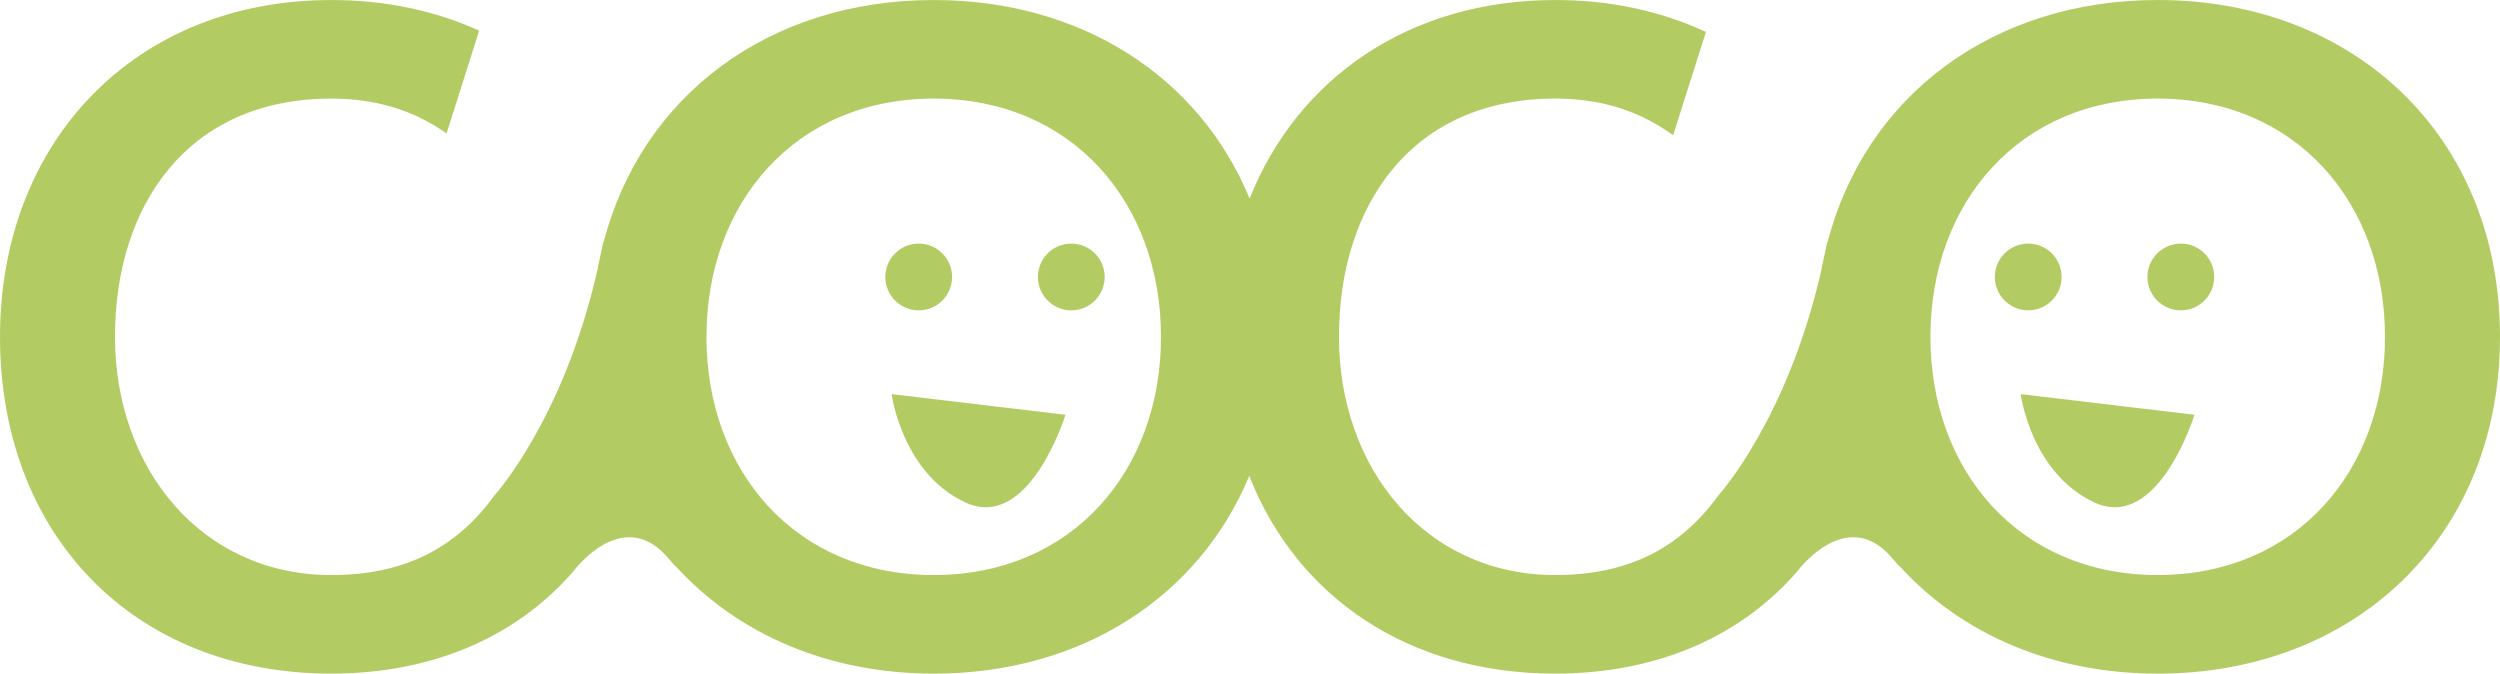
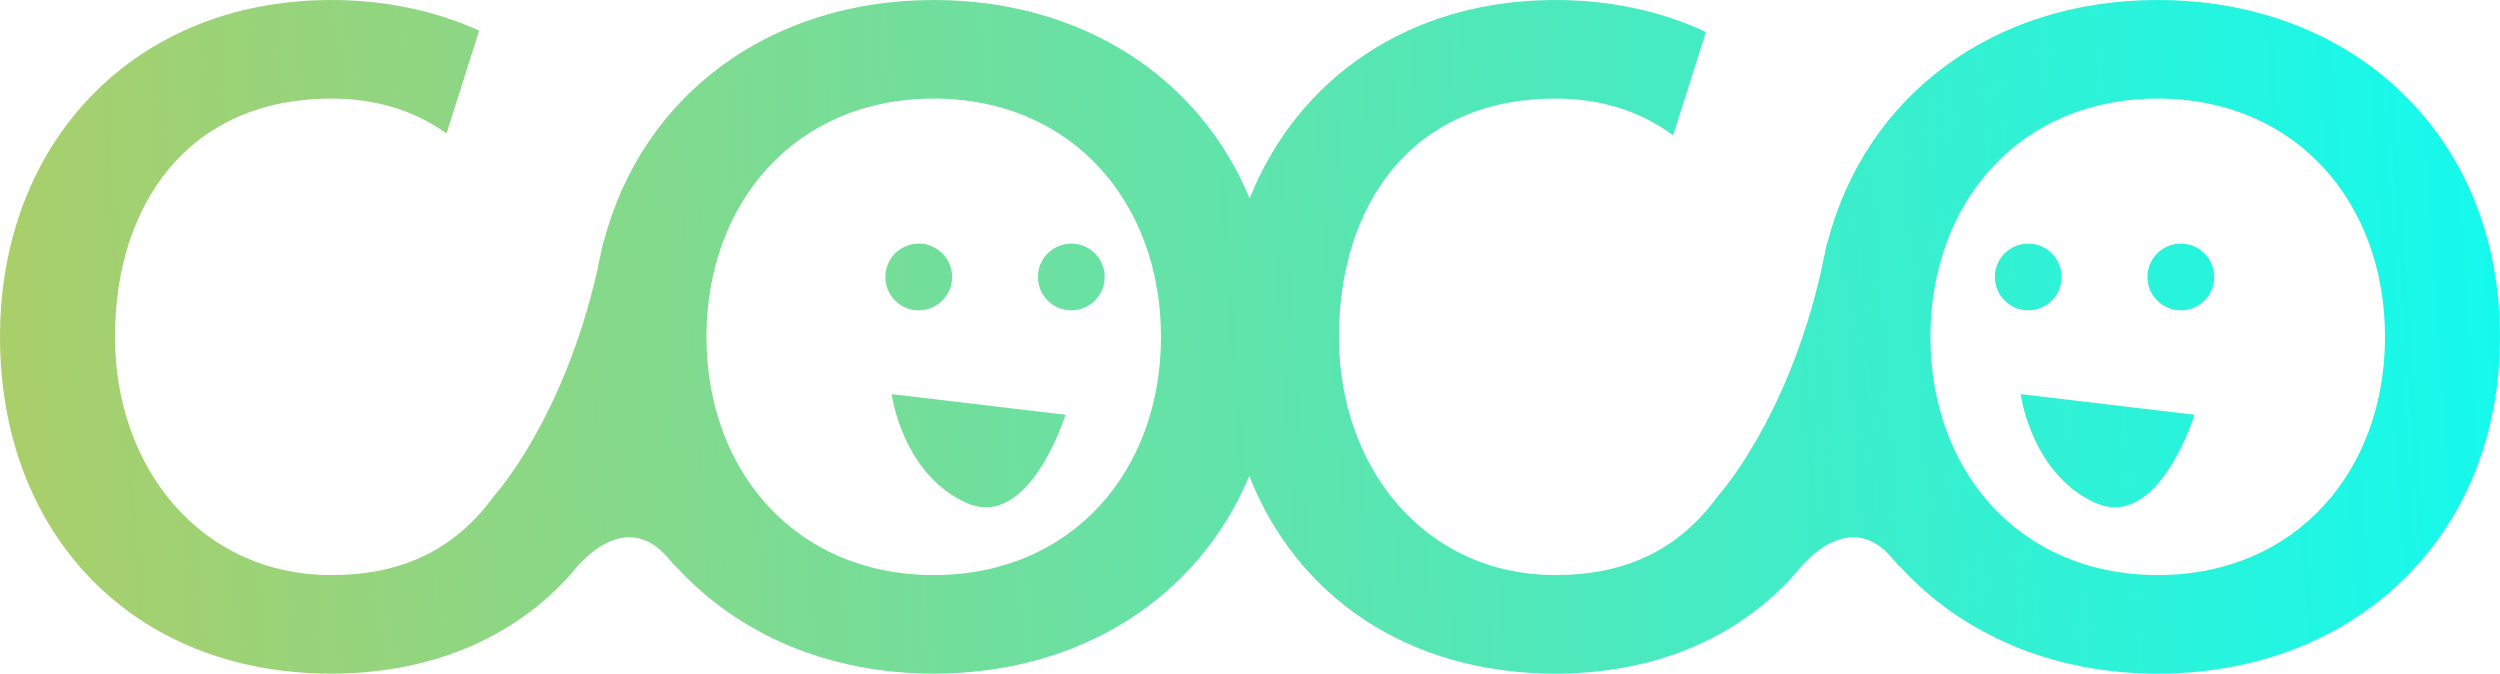
- <svg xmlns="http://www.w3.org/2000/svg" version="1.1" id="Layer_1" x="0px" y="0px" viewBox="0 0 590.591 159.137" xml:space="preserve" width="611.938" height="164.889">
-   <defs id="defs1" />
-   <path id="kiwi" class="prima" d="m 509.73,0 c -38.792,0 -68.978,22.483 -78.01,57.264 -0.038,0.054 -0.077,0.075 -0.115,0.13 -0.164,0.878 -0.358,1.695 -0.533,2.556 -0.289,1.291 -0.584,2.579 -0.814,3.902 -8.04,35.381 -24.354,53.234 -24.354,53.234 -9.381,12.937 -21.988,18.763 -38.488,18.763 -30.726,0 -51.104,-25.228 -51.104,-56.278 0,-31.049 17.143,-56.282 51.104,-56.282 10.54,0 19.66,2.726 27.838,8.66 L 403.004,7.544 C 392.112,2.483 380.045,0.004 367.415,0.004 c -34.57,0 -60.91,18.557 -72.208,46.895 C 283.305,18.072 255.383,0.004 220.584,0.004 c -38.791,0 -68.973,22.482 -78.007,57.259 -0.04,0.054 -0.079,0.077 -0.119,0.136 -0.17,0.914 -0.372,1.762 -0.554,2.654 -0.277,1.24 -0.56,2.478 -0.784,3.751 -8.036,35.412 -24.356,53.285 -24.356,53.285 -9.382,12.937 -21.995,18.763 -38.495,18.763 -30.729,0 -51.104,-25.229 -51.104,-56.28 0,-31.049 17.146,-56.28 51.104,-56.28 10.282,0 19.208,2.595 27.225,8.222 L 113.199,7.236 C 102.484,2.387 90.648,0.004 78.269,0.004 31.693,0.004 0,33.642 0,79.573 c 0,46.575 31.374,79.562 78.269,79.562 22,0 42.699,-7.437 57.251,-24.256 0,0 11.307,-15.308 21.943,-3.482 0.119,0.143 0.244,0.279 0.364,0.424 0.305,0.356 0.608,0.648 0.91,1.052 0.381,0.508 0.725,0.833 1.044,1.054 14.514,15.87 35.862,25.21 60.804,25.21 34.724,0 62.588,-17.992 74.534,-46.703 11.201,28.469 37.447,46.703 72.295,46.703 21.996,0 42.699,-7.439 57.251,-24.258 0,0 11.311,-15.319 21.947,-3.474 0.109,0.134 0.228,0.263 0.339,0.398 0.31,0.362 0.621,0.66 0.929,1.071 0.38,0.508 0.724,0.833 1.044,1.054 14.514,15.87 35.864,25.21 60.804,25.21 46.576,0 80.861,-32.343 80.861,-79.564 C 590.59,32.349 556.306,0.002 509.73,0.002 Z M 220.58,23.289 c 32.67,0 53.688,24.586 53.688,56.28 0,31.696 -21.019,56.28 -53.688,56.28 -32.663,0 -53.688,-24.584 -53.688,-56.28 0,-31.694 21.026,-56.28 53.688,-56.28 z m 289.15,0 c 32.67,0 53.694,24.586 53.694,56.28 0,31.696 -21.025,56.28 -53.694,56.28 -32.666,0 -53.694,-24.584 -53.694,-56.28 0,-31.694 21.028,-56.28 53.694,-56.28 z M 217.031,57.545 c -4.354,0 -7.883,3.53 -7.883,7.883 0,4.355 3.529,7.889 7.883,7.889 4.354,0 7.889,-3.535 7.889,-7.889 0,-4.353 -3.535,-7.883 -7.889,-7.883 z m 36.05,0 c -4.353,0 -7.883,3.53 -7.883,7.883 0,4.355 3.529,7.889 7.883,7.889 4.354,0 7.885,-3.535 7.885,-7.889 0,-4.353 -3.532,-7.883 -7.885,-7.883 z m 226.06,0 c -4.355,0 -7.885,3.53 -7.885,7.883 0,4.355 3.531,7.889 7.885,7.889 4.353,0 7.883,-3.535 7.883,-7.889 0,-4.353 -3.53,-7.883 -7.883,-7.883 z m 36.05,0 c -4.354,0 -7.885,3.53 -7.885,7.883 0,4.355 3.531,7.889 7.885,7.889 4.354,0 7.885,-3.535 7.885,-7.889 0,-4.353 -3.531,-7.883 -7.885,-7.883 z M 210.633,93.102 c 0,0 2.441,18.701 17.485,25.621 15.042,6.918 23.585,-20.741 23.585,-20.741 z m 266.719,0 c 0,0 2.438,18.701 17.481,25.621 15.046,6.918 23.587,-20.741 23.587,-20.741 z" style="fill:#b2cc63;fill-opacity:1" />
+ <svg xmlns="http://www.w3.org/2000/svg" xmlns:xlink="http://www.w3.org/1999/xlink" version="1.1" id="Layer_1" x="0px" y="0px" viewBox="0 0 590.591 159.137" xml:space="preserve" width="611.938" height="164.889">
+   <defs id="defs1">
+     <linearGradient id="linearGradient1">
+       <stop style="stop-color:#b2cc63;stop-opacity:1;" offset="0" id="stop1" />
+       <stop style="stop-color:#00ffff;stop-opacity:1" offset="1" id="stop2" />
+     </linearGradient>
+     <linearGradient xlink:href="#linearGradient1" id="linearGradient2" x1="-33.747" y1="75.282" x2="669.746" y2="26.824" gradientUnits="userSpaceOnUse" />
+   </defs>
+   <path id="kiwi" class="prima" d="m 509.73,0 c -38.792,0 -68.978,22.483 -78.01,57.264 -0.038,0.054 -0.077,0.075 -0.115,0.13 -0.164,0.878 -0.358,1.695 -0.533,2.556 -0.289,1.291 -0.584,2.579 -0.814,3.902 -8.04,35.381 -24.354,53.234 -24.354,53.234 -9.381,12.937 -21.988,18.763 -38.488,18.763 -30.726,0 -51.104,-25.228 -51.104,-56.278 0,-31.049 17.143,-56.282 51.104,-56.282 10.54,0 19.66,2.726 27.838,8.66 L 403.004,7.544 C 392.112,2.483 380.045,0.004 367.415,0.004 c -34.57,0 -60.91,18.557 -72.208,46.895 C 283.305,18.072 255.383,0.004 220.584,0.004 c -38.791,0 -68.973,22.482 -78.007,57.259 -0.04,0.054 -0.079,0.077 -0.119,0.136 -0.17,0.914 -0.372,1.762 -0.554,2.654 -0.277,1.24 -0.56,2.478 -0.784,3.751 -8.036,35.412 -24.356,53.285 -24.356,53.285 -9.382,12.937 -21.995,18.763 -38.495,18.763 -30.729,0 -51.104,-25.229 -51.104,-56.28 0,-31.049 17.146,-56.28 51.104,-56.28 10.282,0 19.208,2.595 27.225,8.222 L 113.199,7.236 C 102.484,2.387 90.648,0.004 78.269,0.004 31.693,0.004 0,33.642 0,79.573 c 0,46.575 31.374,79.562 78.269,79.562 22,0 42.699,-7.437 57.251,-24.256 0,0 11.307,-15.308 21.943,-3.482 0.119,0.143 0.244,0.279 0.364,0.424 0.305,0.356 0.608,0.648 0.91,1.052 0.381,0.508 0.725,0.833 1.044,1.054 14.514,15.87 35.862,25.21 60.804,25.21 34.724,0 62.588,-17.992 74.534,-46.703 11.201,28.469 37.447,46.703 72.295,46.703 21.996,0 42.699,-7.439 57.251,-24.258 0,0 11.311,-15.319 21.947,-3.474 0.109,0.134 0.228,0.263 0.339,0.398 0.31,0.362 0.621,0.66 0.929,1.071 0.38,0.508 0.724,0.833 1.044,1.054 14.514,15.87 35.864,25.21 60.804,25.21 46.576,0 80.861,-32.343 80.861,-79.564 C 590.59,32.349 556.306,0.002 509.73,0.002 Z M 220.58,23.289 c 32.67,0 53.688,24.586 53.688,56.28 0,31.696 -21.019,56.28 -53.688,56.28 -32.663,0 -53.688,-24.584 -53.688,-56.28 0,-31.694 21.026,-56.28 53.688,-56.28 z m 289.15,0 c 32.67,0 53.694,24.586 53.694,56.28 0,31.696 -21.025,56.28 -53.694,56.28 -32.666,0 -53.694,-24.584 -53.694,-56.28 0,-31.694 21.028,-56.28 53.694,-56.28 z M 217.031,57.545 c -4.354,0 -7.883,3.53 -7.883,7.883 0,4.355 3.529,7.889 7.883,7.889 4.354,0 7.889,-3.535 7.889,-7.889 0,-4.353 -3.535,-7.883 -7.889,-7.883 z m 36.05,0 c -4.353,0 -7.883,3.53 -7.883,7.883 0,4.355 3.529,7.889 7.883,7.889 4.354,0 7.885,-3.535 7.885,-7.889 0,-4.353 -3.532,-7.883 -7.885,-7.883 z m 226.06,0 c -4.355,0 -7.885,3.53 -7.885,7.883 0,4.355 3.531,7.889 7.885,7.889 4.353,0 7.883,-3.535 7.883,-7.889 0,-4.353 -3.53,-7.883 -7.883,-7.883 z m 36.05,0 c -4.354,0 -7.885,3.53 -7.885,7.883 0,4.355 3.531,7.889 7.885,7.889 4.354,0 7.885,-3.535 7.885,-7.889 0,-4.353 -3.531,-7.883 -7.885,-7.883 z M 210.633,93.102 c 0,0 2.441,18.701 17.485,25.621 15.042,6.918 23.585,-20.741 23.585,-20.741 z m 266.719,0 c 0,0 2.438,18.701 17.481,25.621 15.046,6.918 23.587,-20.741 23.587,-20.741 z" style="fill:url(#linearGradient2);fill-opacity:1" />
</svg>
